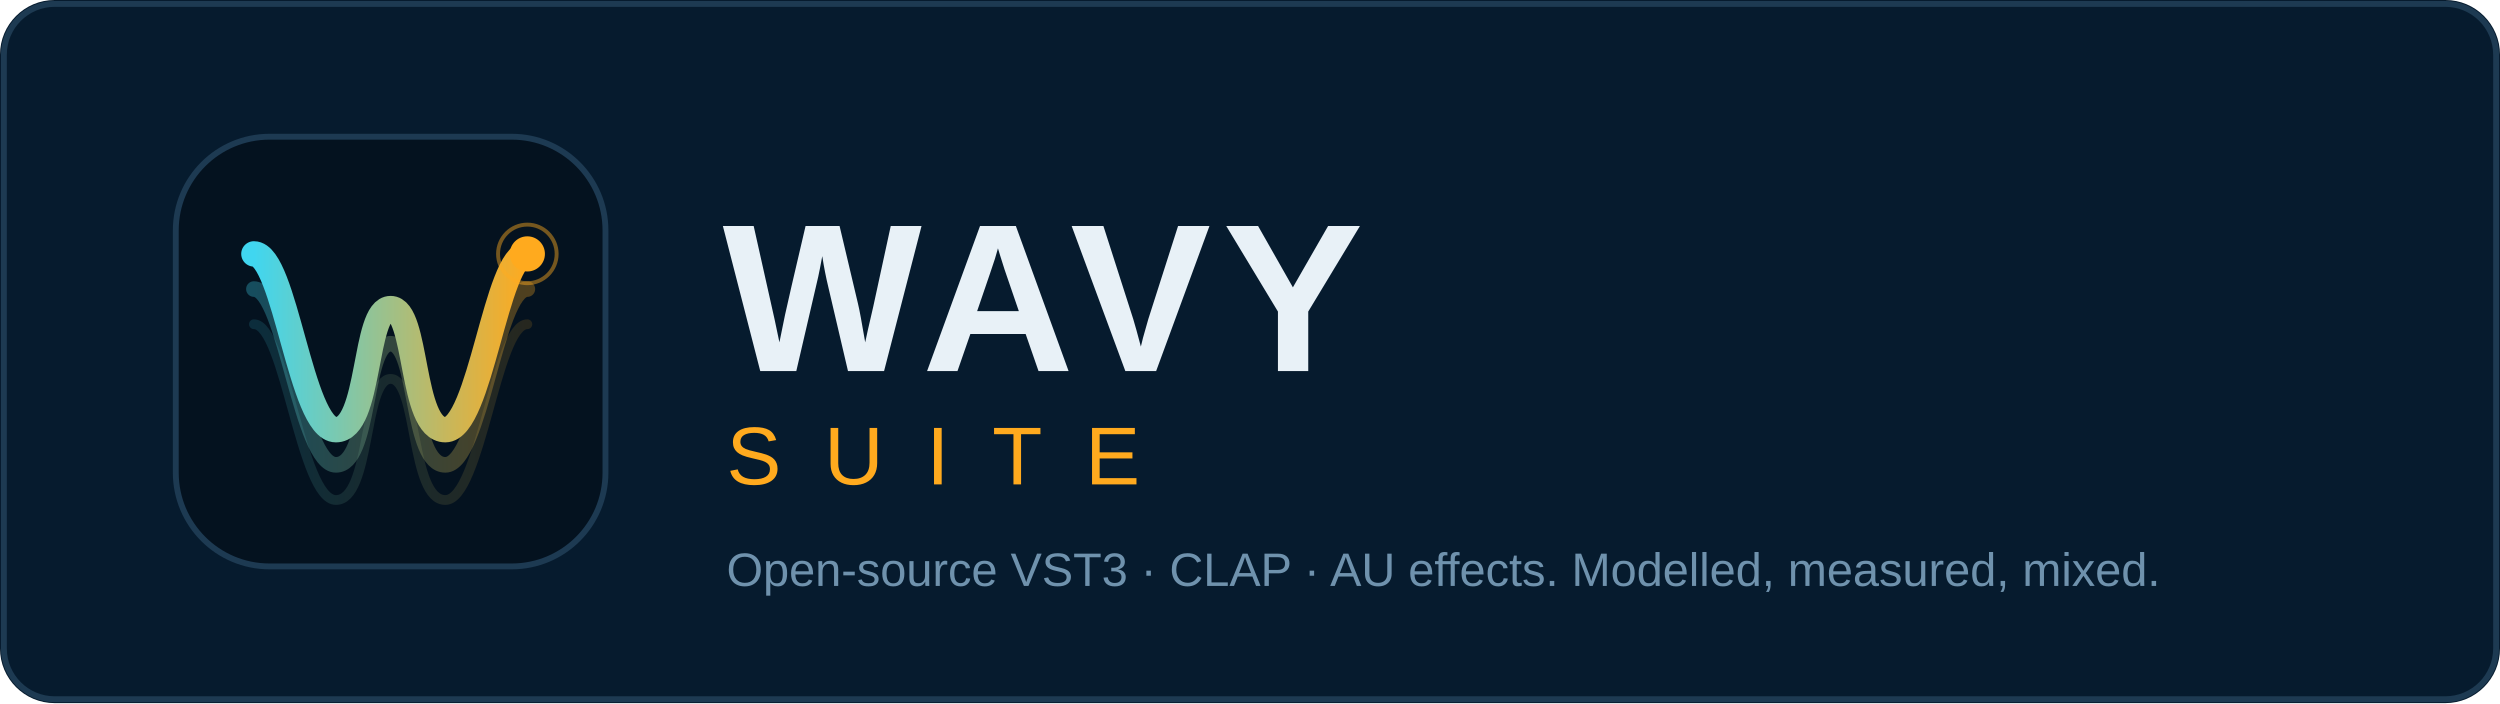
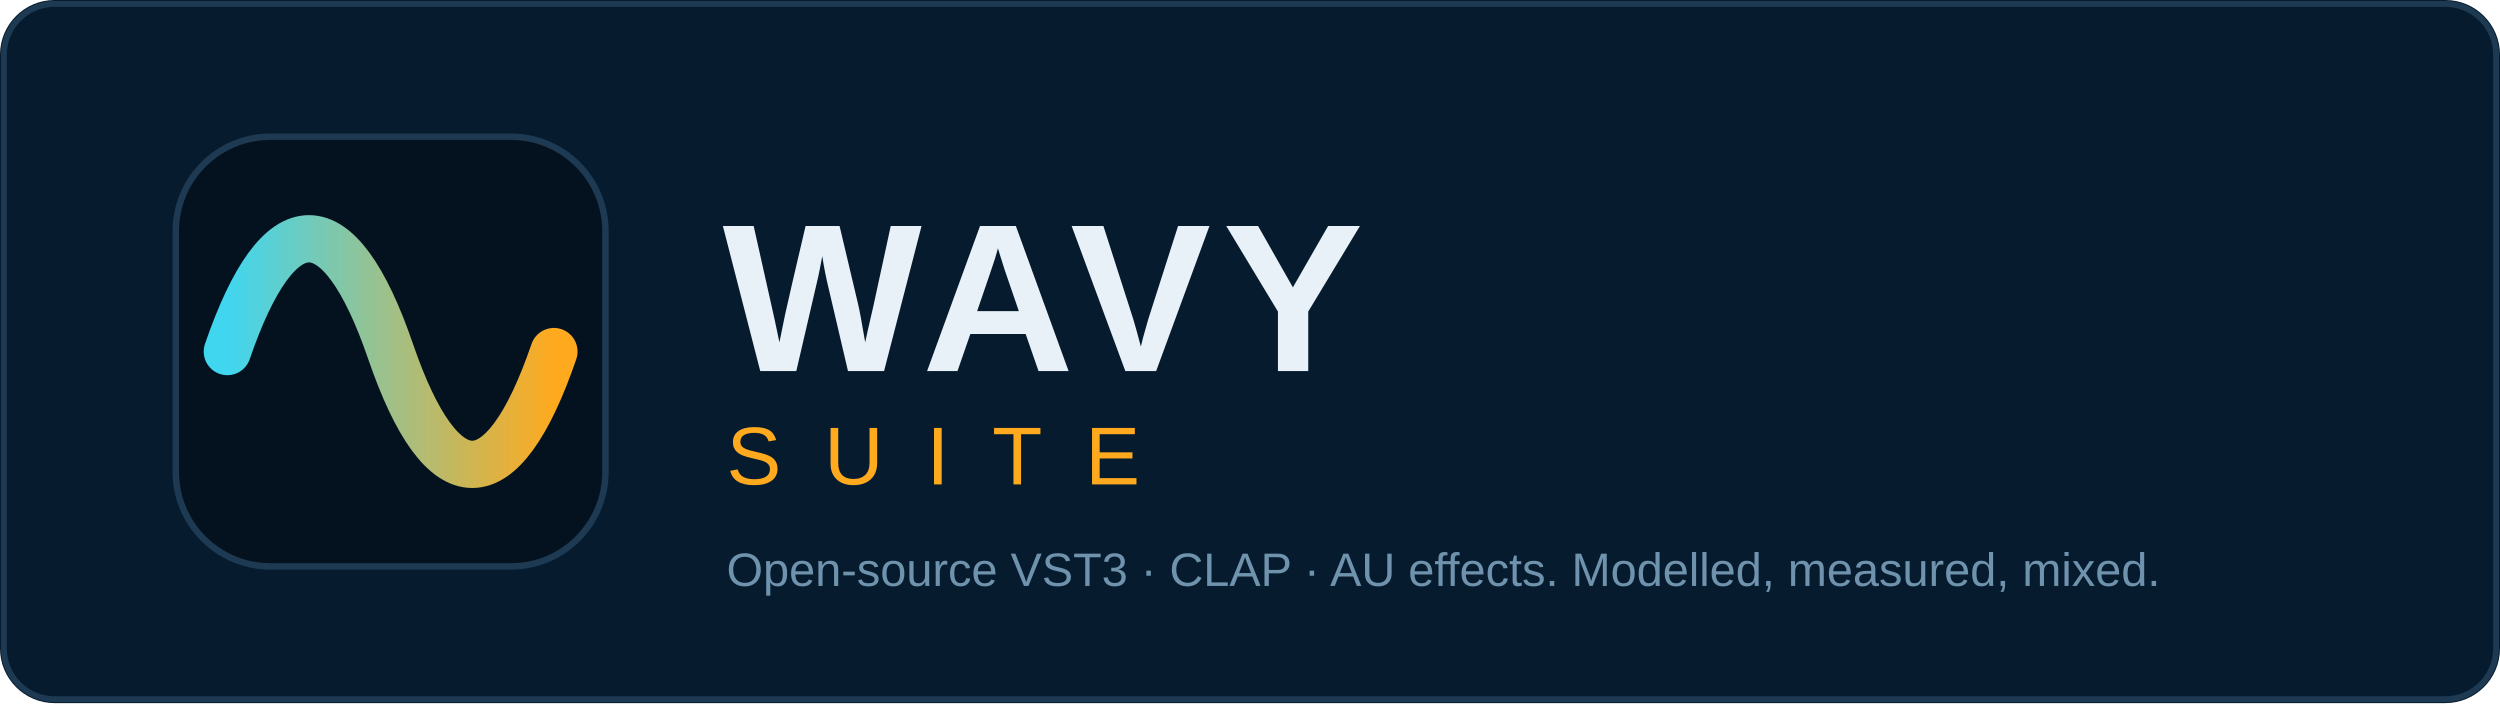
<svg xmlns="http://www.w3.org/2000/svg" viewBox="0 0 1280 360" width="1280" height="360" role="img">
  <defs>
-     <linearGradient id="wg" x1="30" y1="0" x2="170" y2="0" gradientUnits="userSpaceOnUse">
+     <linearGradient id="wg" x1="24" y1="0" x2="176" y2="0" gradientUnits="userSpaceOnUse">
      <stop offset="0" stop-color="#40d6f0" />
      <stop offset="1" stop-color="#ffaa1e" />
    </linearGradient>
  </defs>
  <rect width="1280" height="360" rx="28" fill="#061b2e" />
  <rect x="2" y="2" width="1276" height="356" rx="26" fill="none" stroke="#1d3a52" stroke-width="3" />
-   <g transform="translate(90 70)">
-     <rect width="220" height="220" rx="48" fill="#04121f" stroke="#1d3a52" stroke-width="3" />
-     <g transform="translate(10 10) scale(1)" fill="none" stroke="url(#wg)" stroke-linecap="round" stroke-linejoin="round">
-       <path d="M30 50 C46 50,54 140,72 140 C90 140,86 78,100 78 C114 78,110 140,128 140 C146 140,154 50,170 50" stroke-width="5" opacity=".14" transform="translate(0 36)" />
-       <path d="M30 50 C46 50,54 140,72 140 C90 140,86 78,100 78 C114 78,110 140,128 140 C146 140,154 50,170 50" stroke-width="8" opacity=".3" transform="translate(0 18)" />
-       <path d="M30 50 C46 50,54 140,72 140 C90 140,86 78,100 78 C114 78,110 140,128 140 C146 140,154 50,170 50" stroke-width="13" />
-     </g>
-     <circle cx="180" cy="60" r="9" fill="#ffaa1e" />
-     <circle cx="180" cy="60" r="15" fill="none" stroke="#ffaa1e" stroke-width="2" opacity=".45" />
+   <g transform="translate(90 70) scale(1.1)">
+     <rect width="200" height="200" rx="44" fill="#04121f" stroke="#1d3a52" stroke-width="3" />
+     <path d="M24 100 C48 30,76 30,100 100 S152 170,176 100" fill="none" stroke="url(#wg)" stroke-width="22" stroke-linecap="round" />
  </g>
  <text x="370" y="190" font-family="Segoe UI, Arial, Helvetica, sans-serif" font-size="108" font-weight="700" fill="#e8f1f7" letter-spacing="6">WAVY</text>
  <text x="372" y="248" font-family="Segoe UI, Arial, Helvetica, sans-serif" font-size="42" font-weight="400" fill="#ffaa1e" letter-spacing="22">SUITE</text>
  <text x="372" y="300" font-family="Segoe UI, Arial, Helvetica, sans-serif" font-size="24" fill="#6f92ad">Open-source VST3 · CLAP · AU effects. Modelled, measured, mixed.</text>
</svg>
